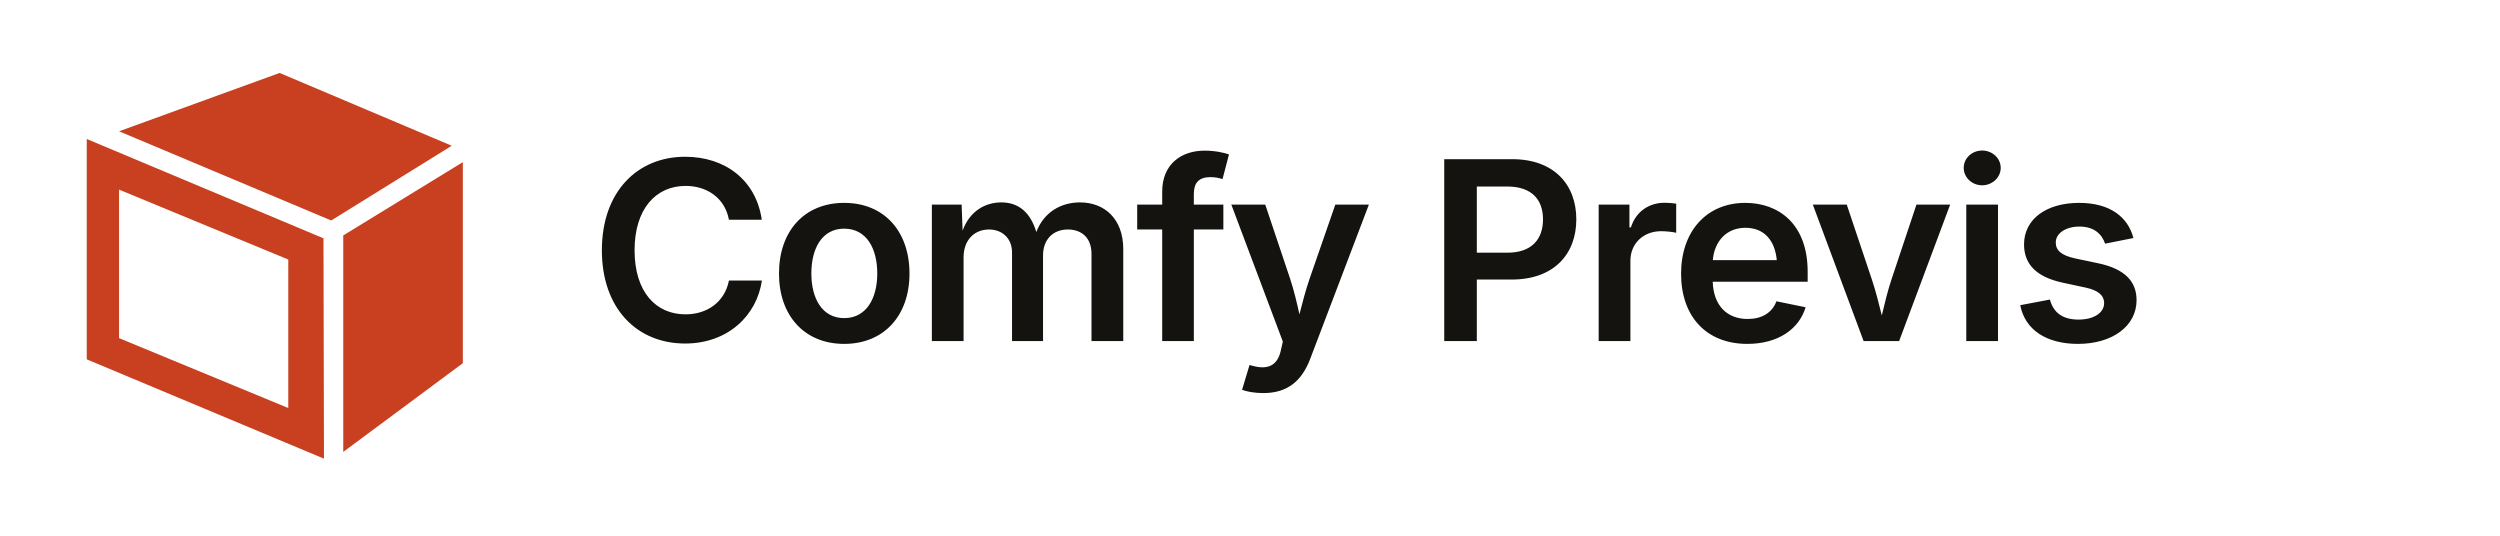
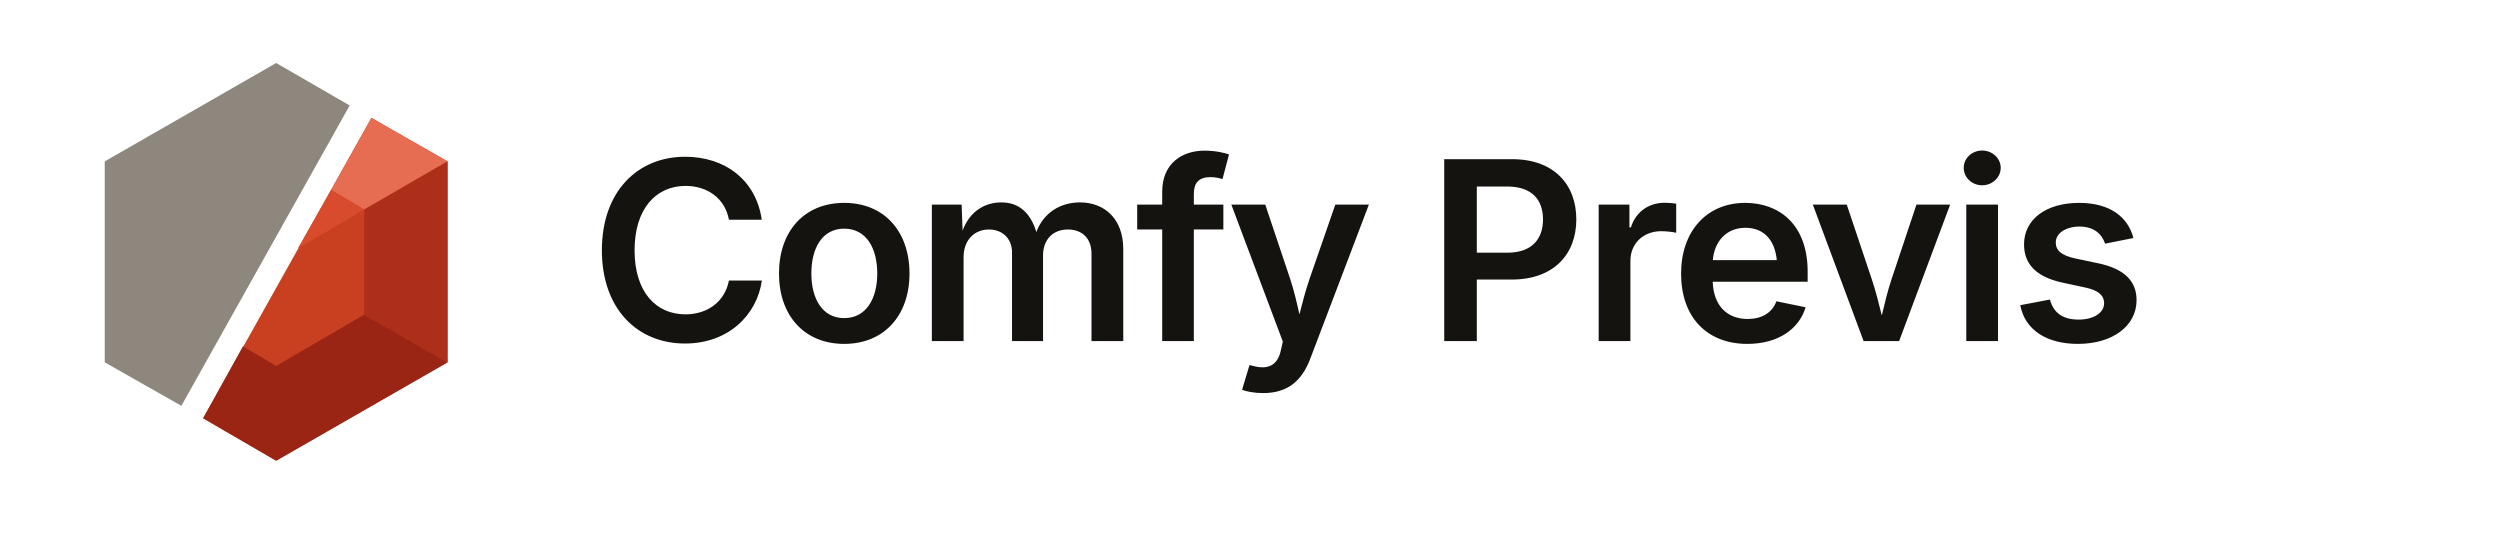
<svg xmlns="http://www.w3.org/2000/svg" viewBox="0 0 1400 300" role="img" aria-label="Comfy Previs">
-   <g transform="translate(34 26) scale(.27)">
-     <g transform="translate(-64 -64)">
-       <path fill="#C8401F" fill-rule="evenodd" d="M185 240 L518 119 L875 270 L625 425Z M118 256 L609 462 L610 919 L118 713Z M650 456 L898 304 L898 721 L650 905Z M185 361 L536 506 L536 814 L185 669Z" />
+   <g transform="translate(34 26) scale(.29)">
+     <g transform="translate(-96 -96)">
+       <path fill="#8D877E" d="M181 318 512 128 654 210 329 790 181 706Z" />
+       <path fill="#C8401F" d="M696 234 843 318 843 706 512 896 371 814Z" />
+       <path fill="#E66C52" d="M696 234 843 318 682 411 618 373Z" />
+       <path fill="#D94B2D" d="M618 373 682 411 554 486Z" />
+       <path fill="#AD2F19" d="M682 411 843 318 843 706 682 614Z" />
+       <path fill="#9B2514" d="M448 675 512 713 682 614 843 706 512 896 371 814Z" />
    </g>
  </g>
  <text x="330" y="191" fill="#15130F" font-family="-apple-system, BlinkMacSystemFont, 'SF Pro Text', 'SF Pro Display', 'Helvetica Neue', system-ui, sans-serif" font-size="140" font-weight="600" letter-spacing="-3">Comfy Previs</text>
</svg>
